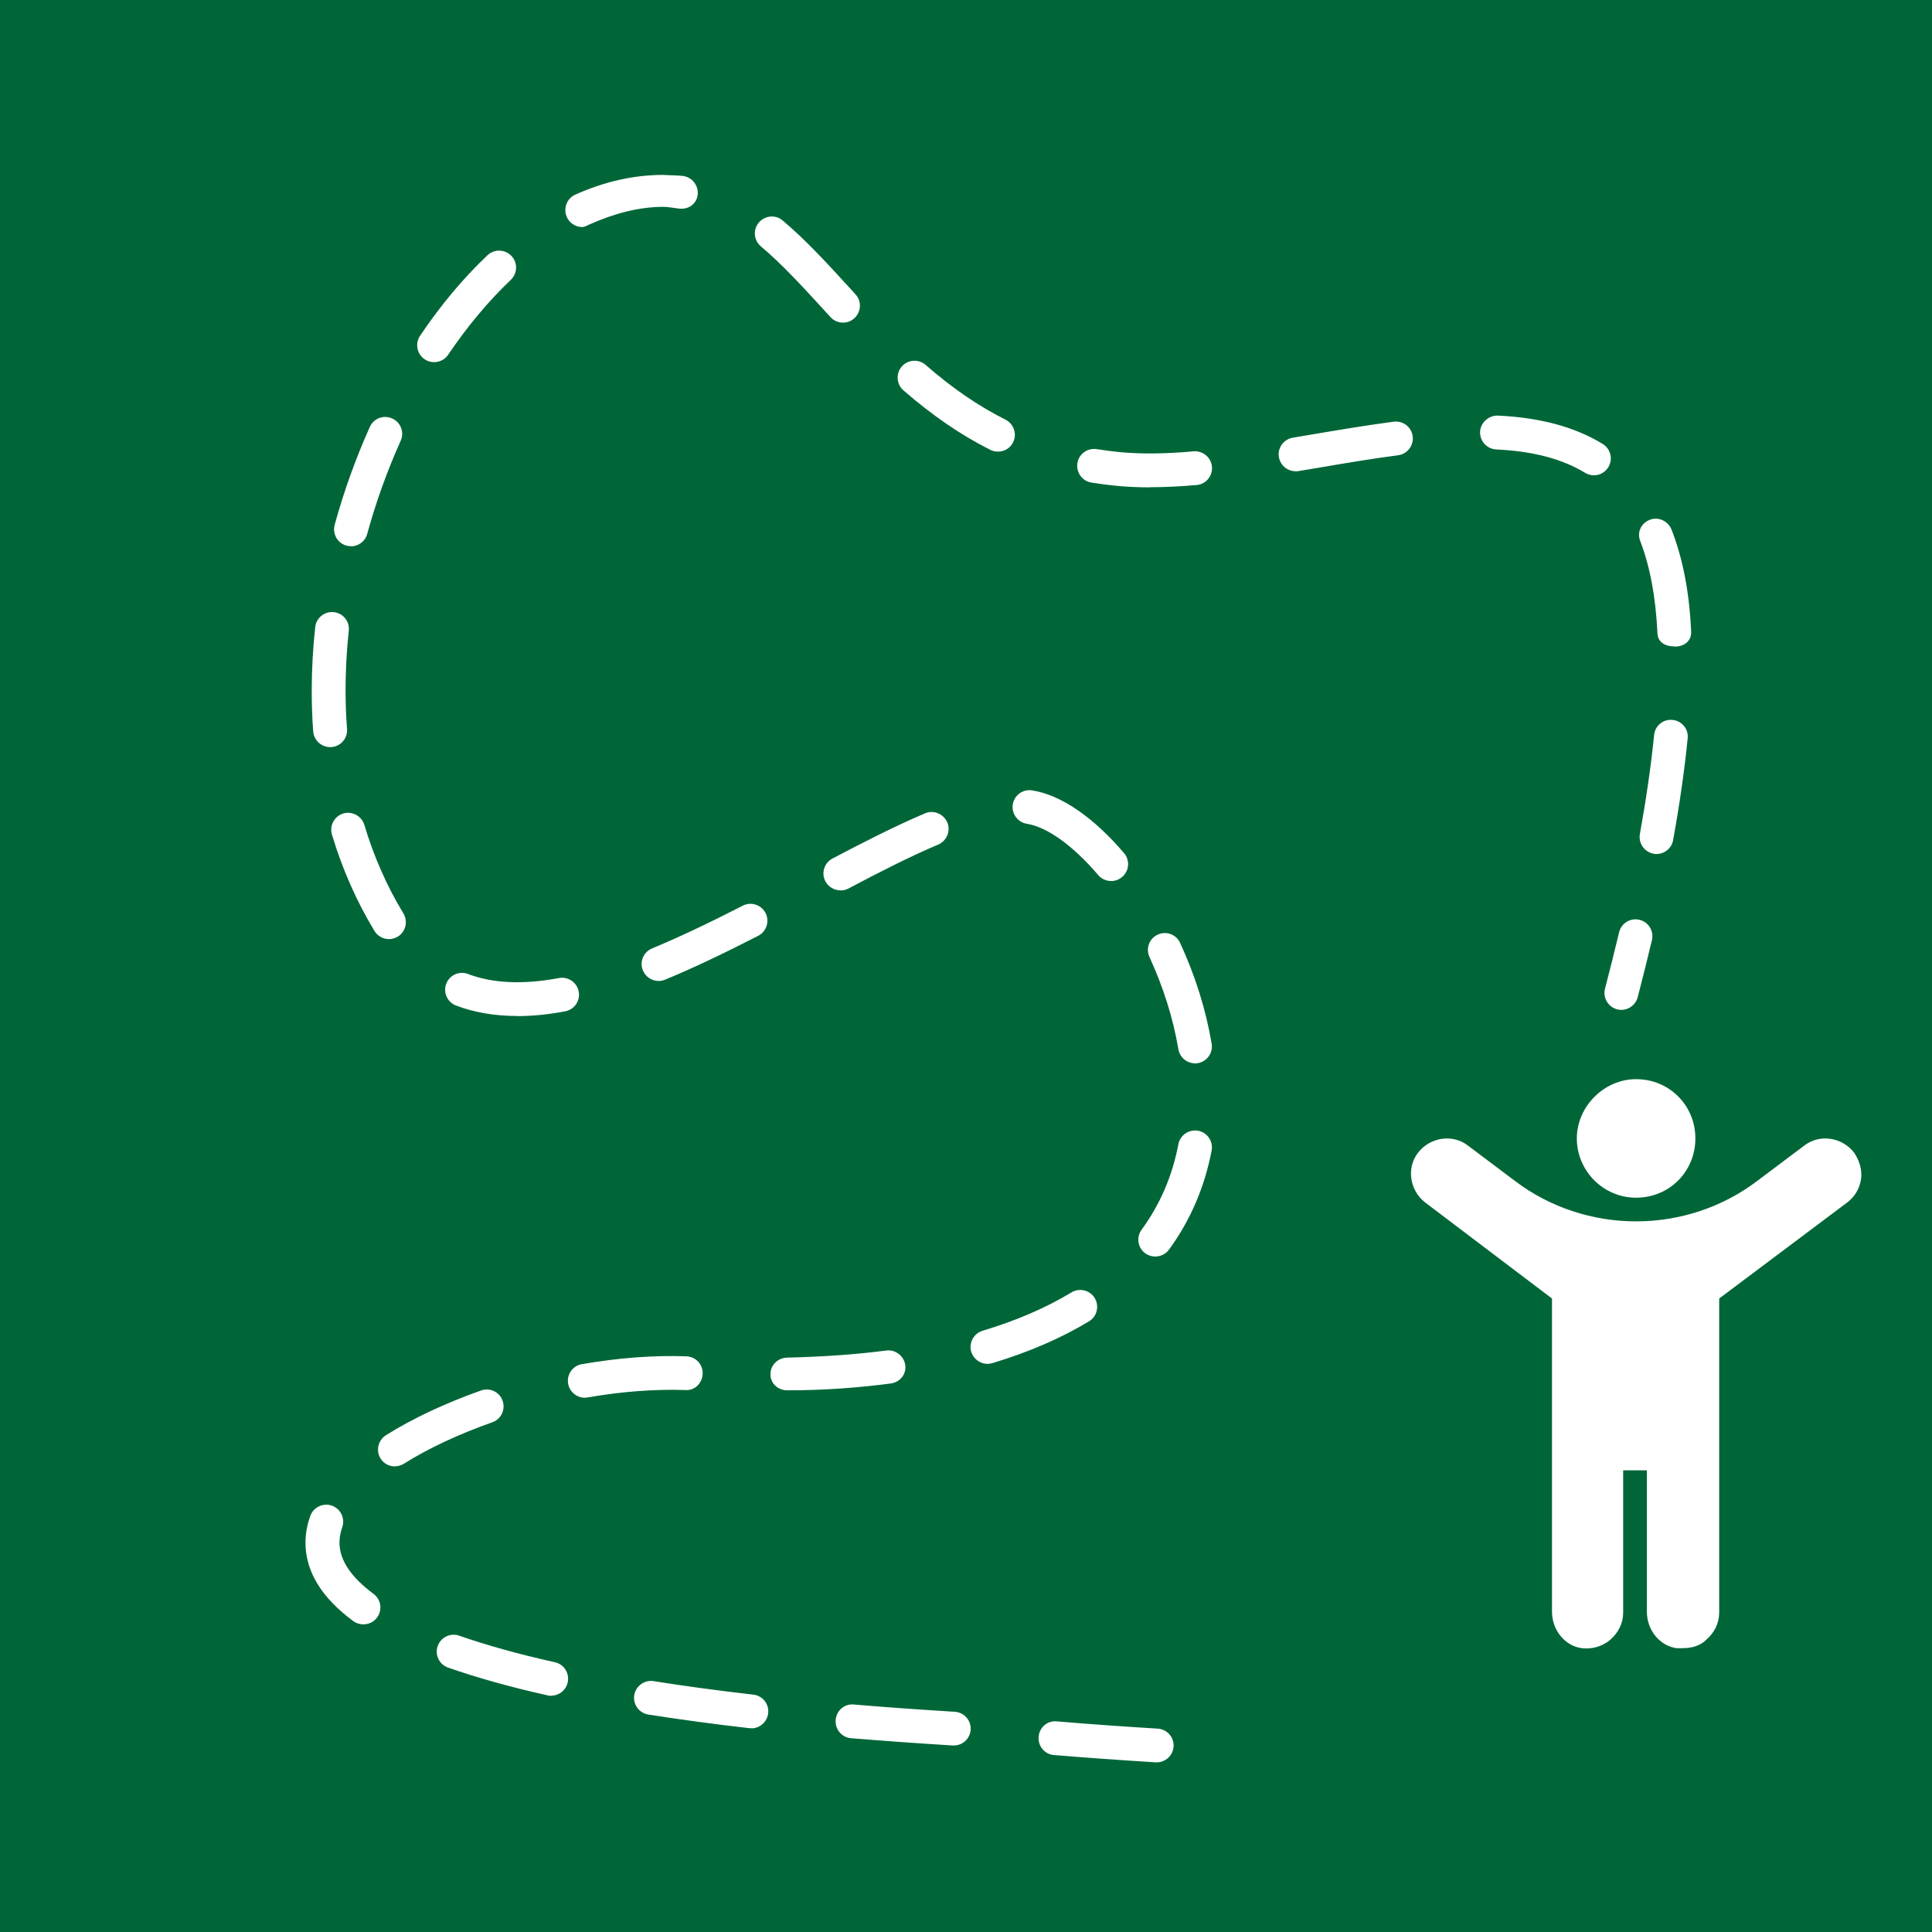
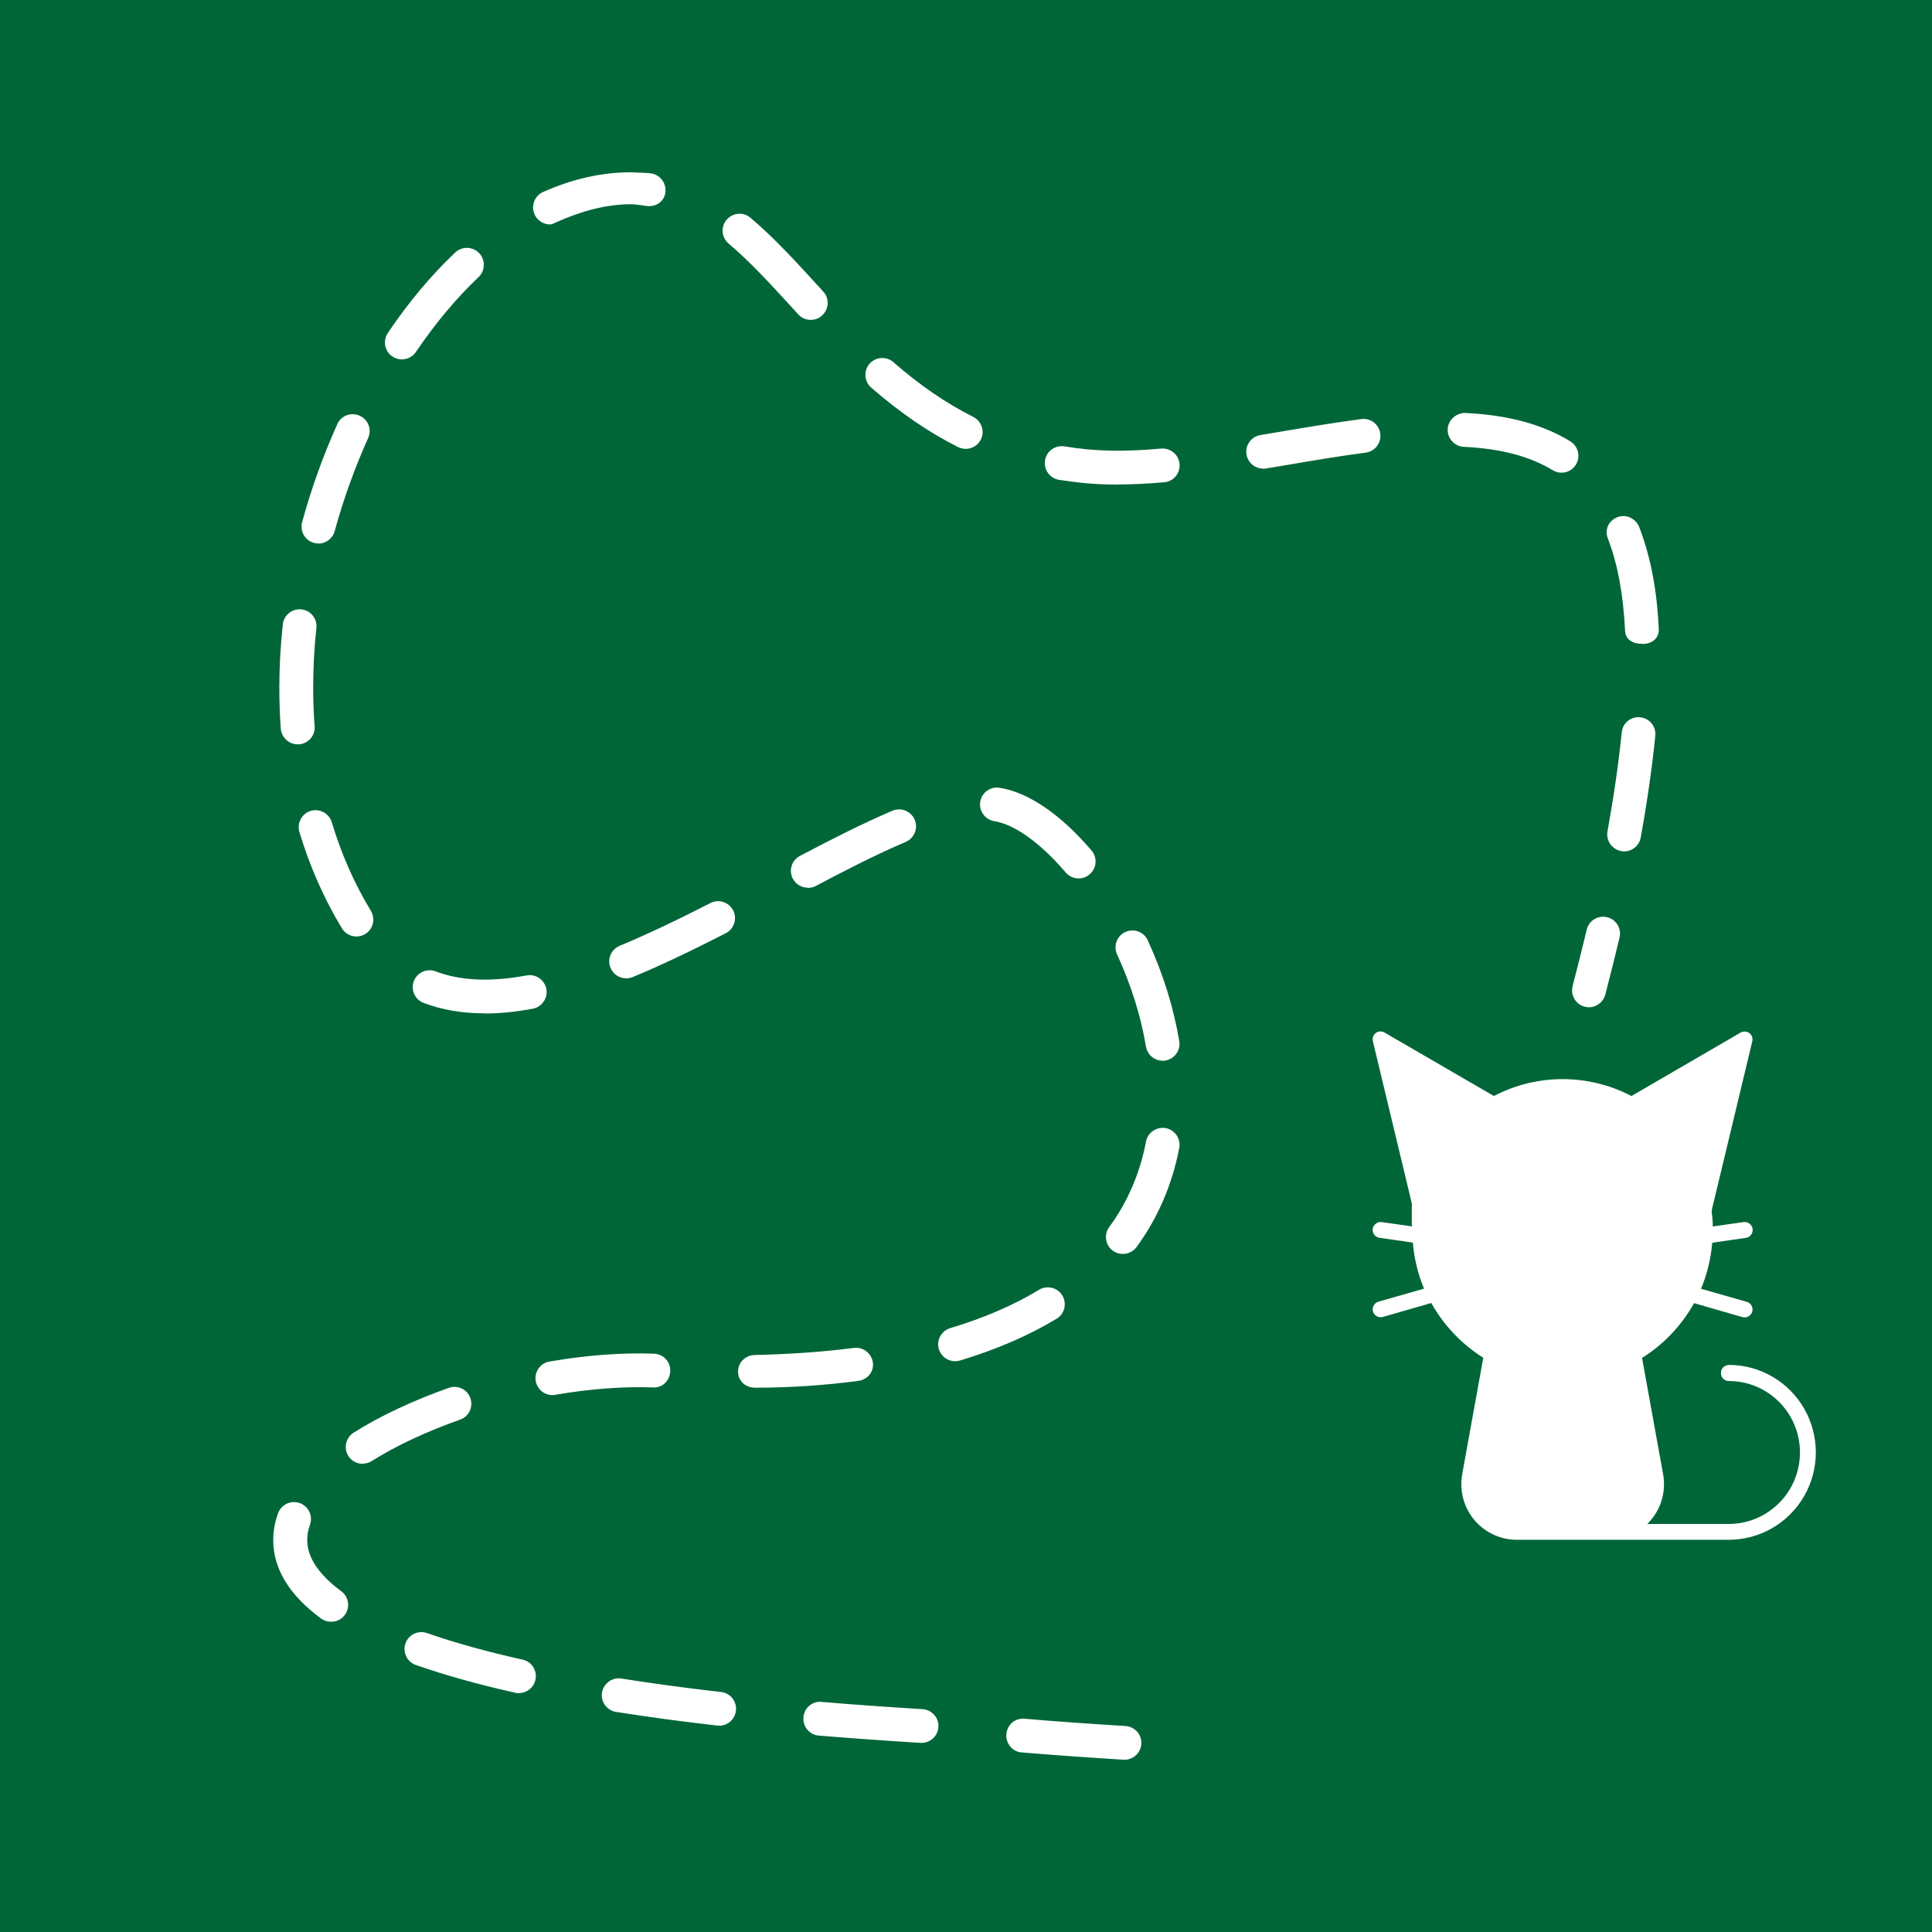
- <svg xmlns="http://www.w3.org/2000/svg" id="Layer_1" viewBox="0 0 133 133">
+ <svg xmlns="http://www.w3.org/2000/svg" viewBox="0 0 133 133">
  <defs>
-     <style>.cls-1{fill:#006638;}.cls-2{fill:#fff;}</style>
+     <style>
+       .cls-1 {
+         fill: #fff;
+       }
+ 
+       .cls-2 {
+         fill: #006638;
+       }
+     </style>
  </defs>
-   <rect class="cls-1" width="133" height="133" />
-   <path class="cls-2" d="M65.65,120.16s-.05,0-.07,0c-2.42-.15-4.77-.32-6.99-.5-.64-.05-1.12-.62-1.06-1.26,.05-.64,.6-1.13,1.26-1.06,2.2,.19,4.54,.35,6.94,.5,.64,.04,1.13,.59,1.09,1.23-.04,.62-.55,1.09-1.16,1.09Zm-13.91-1.19s-.09,0-.14,0c-2.46-.28-4.8-.6-6.97-.94-.63-.1-1.07-.7-.97-1.33,.1-.63,.71-1.07,1.33-.97,2.13,.34,4.44,.65,6.87,.93,.64,.07,1.1,.65,1.02,1.29-.07,.59-.57,1.03-1.15,1.03Zm-13.78-2.23c-.08,0-.17,0-.26-.03-2.57-.57-4.87-1.22-6.85-1.91-.61-.21-.93-.88-.72-1.48,.21-.61,.88-.93,1.48-.72,1.89,.66,4.11,1.28,6.59,1.83,.63,.14,1.02,.76,.88,1.39-.12,.54-.6,.91-1.13,.91Zm-12.96-4.92c-.24,0-.48-.07-.69-.23-2.18-1.61-3.28-3.42-3.28-5.39,0-.61,.11-1.23,.33-1.84,.22-.61,.88-.92,1.49-.71,.61,.22,.92,.88,.71,1.49-.13,.36-.19,.72-.19,1.06,0,1.19,.79,2.37,2.34,3.52,.52,.38,.63,1.11,.25,1.63-.23,.31-.58,.47-.94,.47Zm2.19-10.87c-.39,0-.77-.19-.99-.54-.34-.54-.18-1.26,.37-1.61,1.83-1.15,4.09-2.21,6.55-3.08,.61-.21,1.27,.1,1.48,.71,.21,.61-.1,1.27-.71,1.48-2.29,.81-4.4,1.79-6.08,2.85-.19,.12-.41,.18-.62,.18Zm13.07-4.73c-.56,0-1.05-.4-1.15-.97-.11-.63,.32-1.24,.95-1.34,2.53-.44,4.95-.62,7.19-.54,.64,.02,1.15,.56,1.12,1.2-.02,.64-.54,1.18-1.2,1.12-2.08-.07-4.35,.1-6.72,.51-.07,.01-.13,.02-.2,.02Zm13.94-.51c-.63,0-1.15-.45-1.16-1.08-.02-.64,.49-1.15,1.14-1.17,2.42-.06,4.72-.21,6.83-.49,.63-.08,1.22,.37,1.31,1.01,.08,.64-.37,1.17-1,1.26-2.2,.29-4.58,.47-7.08,.47h-.03Zm13.78-1.82c-.5,0-.96-.33-1.12-.83-.18-.62,.17-1.26,.78-1.45,2.31-.69,4.37-1.58,6.12-2.64,.55-.33,1.27-.16,1.6,.39,.33,.55,.16,1.27-.39,1.6-1.92,1.16-4.16,2.13-6.66,2.88-.11,.03-.22,.05-.33,.05Zm11.55-7.39c-.24,0-.48-.07-.69-.22-.52-.38-.63-1.11-.25-1.63,1.27-1.73,2.12-3.71,2.53-5.88,.12-.63,.73-1.04,1.36-.93,.63,.12,1.05,.73,.93,1.36-.48,2.52-1.47,4.82-2.94,6.83-.23,.31-.58,.47-.94,.47Zm2.74-13.3c-.56,0-1.05-.4-1.15-.97-.36-2.13-1.03-4.26-1.99-6.35-.27-.58-.01-1.28,.57-1.54,.59-.27,1.28-.01,1.54,.57,1.05,2.28,1.78,4.61,2.17,6.94,.11,.63-.32,1.23-.96,1.34-.07,.01-.13,.02-.19,.02Zm-46.68-3.26c-1.53,0-2.94-.24-4.2-.72-.6-.23-.9-.9-.67-1.5,.23-.6,.9-.9,1.5-.67,1.7,.65,3.8,.74,6.26,.28,.63-.12,1.24,.3,1.36,.93s-.3,1.24-.93,1.36c-1.17,.22-2.28,.33-3.31,.33Zm76.03-.42c-.1,0-.2-.01-.3-.04-.62-.16-.99-.8-.83-1.42,.35-1.34,.67-2.63,.97-3.88,.15-.63,.78-1.01,1.4-.86,.63,.15,1.01,.78,.86,1.4-.3,1.27-.63,2.57-.98,3.93-.14,.52-.61,.87-1.12,.87Zm-66.28-1.99c-.46,0-.89-.27-1.08-.72-.25-.59,.03-1.27,.63-1.52,1.8-.75,3.78-1.68,6.24-2.94,.57-.3,1.27-.07,1.57,.5,.29,.57,.07,1.27-.5,1.57-2.52,1.29-4.55,2.25-6.41,3.02-.15,.06-.3,.09-.45,.09Zm-18.56-2.88c-.39,0-.78-.2-1-.56-1.23-2.03-2.22-4.27-2.93-6.64-.18-.62,.17-1.26,.78-1.45,.61-.18,1.26,.17,1.45,.78,.65,2.18,1.56,4.24,2.69,6.1,.33,.55,.16,1.27-.39,1.6-.19,.11-.4,.17-.6,.17Zm31.07-3.36c-.42,0-.82-.23-1.03-.62-.3-.57-.08-1.27,.49-1.57,2.09-1.1,4.3-2.23,6.37-3.11,.59-.25,1.27,.03,1.53,.62,.25,.59-.03,1.27-.62,1.53-1.99,.84-4.15,1.95-6.19,3.03-.17,.09-.36,.13-.54,.13Zm18.64-.64c-.33,0-.66-.14-.89-.41-1.72-2.02-3.51-3.31-4.91-3.53-.63-.1-1.07-.7-.97-1.33,.1-.64,.7-1.07,1.33-.97,1.98,.31,4.22,1.84,6.33,4.32,.42,.49,.36,1.22-.13,1.64-.22,.19-.49,.28-.75,.28Zm37.55-1.86c-.07,0-.14,0-.21-.02-.63-.12-1.05-.72-.94-1.35,.44-2.44,.77-4.73,.98-6.82,.06-.64,.63-1.11,1.27-1.04,.64,.06,1.11,.63,1.04,1.27-.21,2.14-.55,4.5-1,7-.1,.56-.59,.96-1.14,.96Zm-91.32-7.36c-.6,0-1.11-.47-1.16-1.08-.07-.92-.1-1.87-.1-2.82,0-1.43,.08-2.9,.24-4.36,.07-.64,.65-1.1,1.28-1.03,.64,.07,1.1,.64,1.03,1.28-.15,1.38-.22,2.76-.22,4.11,0,.89,.03,1.79,.1,2.65,.05,.64-.43,1.2-1.07,1.25-.03,0-.06,0-.09,0Zm92.54-6.93c-.62,0-1.13-.28-1.16-.9-.12-2.54-.52-4.62-1.19-6.37-.23-.6,.07-1.22,.67-1.45,.6-.23,1.27,.1,1.5,.7,.76,1.98,1.21,4.21,1.34,7,.03,.64-.47,1.03-1.11,1.03h-.06Zm-91.1-6.9c-.1,0-.2-.01-.31-.04-.62-.17-.98-.81-.81-1.43,.63-2.31,1.45-4.58,2.42-6.74,.26-.59,.95-.85,1.54-.58,.59,.26,.85,.95,.58,1.54-.92,2.05-1.7,4.21-2.3,6.4-.14,.52-.61,.86-1.12,.86Zm55.01-4.05c-.83,0-1.62-.04-2.35-.11-.58-.06-1.14-.13-1.69-.22-.63-.1-1.06-.7-.96-1.34,.1-.63,.69-1.06,1.34-.96,.5,.08,1.02,.15,1.54,.2,1.46,.14,3.13,.13,5.12-.05,.63-.05,1.21,.42,1.26,1.06,.06,.64-.42,1.21-1.06,1.26-1.17,.1-2.22,.15-3.21,.15Zm30.56-.83c-.21,0-.41-.05-.61-.17-1.58-.96-3.58-1.49-6.12-1.61-.64-.03-1.14-.58-1.11-1.22,.03-.64,.61-1.13,1.22-1.11,2.94,.14,5.3,.78,7.22,1.95,.55,.34,.72,1.05,.39,1.6-.22,.36-.6,.56-.99,.56Zm-20.54-.28c-.56,0-1.05-.4-1.15-.97-.11-.63,.32-1.23,.96-1.34l1.19-.2c1.89-.32,3.85-.65,5.75-.9,.65-.08,1.22,.36,1.31,1,.08,.64-.36,1.22-1,1.31-1.85,.24-3.79,.57-5.66,.89l-1.2,.2c-.07,0-.13,.02-.19,.02Zm-20.49-1.35c-.18,0-.35-.04-.52-.12-2.05-1.03-4-2.37-5.99-4.1-.48-.42-.53-1.16-.11-1.64,.42-.48,1.16-.53,1.64-.11,1.83,1.6,3.63,2.83,5.5,3.77,.57,.29,.81,.99,.52,1.56-.2,.41-.61,.64-1.04,.64Zm-38.82-6.16c-.22,0-.45-.06-.65-.2-.53-.36-.67-1.08-.31-1.62,1.42-2.11,2.98-3.97,4.64-5.54,.47-.44,1.2-.42,1.65,.05,.44,.47,.42,1.2-.05,1.65-1.53,1.45-2.98,3.19-4.31,5.15-.22,.33-.59,.51-.97,.51Zm28.15-2.72c-.32,0-.63-.13-.86-.38l-.39-.43c-1.52-1.66-2.96-3.23-4.4-4.44-.49-.41-.56-1.15-.14-1.64s1.15-.56,1.64-.14c1.56,1.31,3.05,2.93,4.62,4.65l.39,.43c.44,.47,.4,1.21-.07,1.64-.22,.21-.5,.31-.79,.31Zm-17.95-6.58c-.44,0-.87-.26-1.06-.69-.26-.59,0-1.28,.58-1.54,2.01-.9,4.04-1.36,6.05-1.36,.4,.03,.89,.02,1.34,.07,.64,.07,1.1,.64,1.04,1.28s-.63,1.05-1.28,.97c-.37-.04-.73-.12-1.1-.12h0c-1.67,0-3.39,.46-5.09,1.22-.16,.07-.32,.17-.48,.17Zm39.54,105.69s-.05,0-.07,0c-2.42-.15-4.77-.32-6.99-.5-.64-.05-1.12-.62-1.06-1.26,.05-.64,.6-1.13,1.26-1.06,2.2,.19,4.53,.35,6.94,.5,.64,.04,1.13,.59,1.09,1.23-.04,.62-.55,1.09-1.16,1.09Z" />
-   <g>
-     <path class="cls-2" d="M128.14,80.82c0,.73-.33,1.47-.98,1.96l-8.81,6.61v21.62c0,.73-.33,1.39-.9,1.88-.41,.41-.98,.57-1.63,.57h-.41c-1.14-.16-2.04-1.22-2.04-2.53v-9.71h-1.63v9.79c0,.73-.33,1.39-.9,1.88s-1.31,.65-1.96,.57c-1.14-.16-2.04-1.22-2.04-2.53v-21.54l-8.73-6.61c-1.06-.82-1.31-2.37-.49-3.43,.82-1.06,2.37-1.31,3.43-.49l3.26,2.45c2.36,1.79,5.3,2.77,8.32,2.77s5.96-.98,8.32-2.77l3.26-2.45c1.06-.82,2.61-.57,3.43,.49,.32,.49,.49,.98,.49,1.47h0Z" />
-     <path class="cls-2" d="M116.71,78.37c0,2.28-1.79,4.08-4.08,4.08s-4.08-1.88-4.08-4.08,1.88-4.08,4.08-4.08c2.28,0,4.08,1.8,4.08,4.08Z" />
+   <g id="Layer_1" data-name="Layer 1">
+     <rect class="cls-2" width="133" height="133" />
+     <path class="cls-1" d="M63.43,119.98s-.05,0-.07,0c-2.42-.15-4.77-.32-6.99-.5-.64-.05-1.12-.62-1.06-1.26.05-.64.6-1.13,1.26-1.06,2.2.19,4.54.35,6.94.5.64.04,1.13.59,1.09,1.23-.04.62-.55,1.09-1.16,1.09ZM49.52,118.79s-.09,0-.14,0c-2.46-.28-4.8-.6-6.97-.94-.63-.1-1.07-.7-.97-1.33.1-.63.71-1.07,1.33-.97,2.13.34,4.44.65,6.87.93.64.07,1.1.65,1.02,1.29-.07.59-.57,1.03-1.15,1.03ZM35.74,116.56c-.08,0-.17,0-.26-.03-2.57-.57-4.87-1.22-6.85-1.91-.61-.21-.93-.88-.72-1.48.21-.61.88-.93,1.48-.72,1.89.66,4.11,1.28,6.59,1.83.63.14,1.02.76.88,1.39-.12.54-.6.91-1.13.91ZM22.78,111.64c-.24,0-.48-.07-.69-.23-2.18-1.61-3.28-3.42-3.28-5.39,0-.61.11-1.23.33-1.84.22-.61.88-.92,1.49-.71.61.22.92.88.71,1.49-.13.36-.19.72-.19,1.06,0,1.19.79,2.37,2.34,3.52.52.38.63,1.11.25,1.63-.23.31-.58.47-.94.47ZM24.97,100.77c-.39,0-.77-.19-.99-.54-.34-.54-.18-1.26.37-1.61,1.83-1.15,4.09-2.21,6.55-3.08.61-.21,1.27.1,1.48.71.21.61-.1,1.27-.71,1.48-2.29.81-4.4,1.79-6.08,2.85-.19.12-.41.18-.62.18ZM38.03,96.04c-.56,0-1.05-.4-1.15-.97-.11-.63.32-1.24.95-1.34,2.53-.44,4.95-.62,7.19-.54.64.02,1.15.56,1.12,1.2-.02.64-.54,1.18-1.2,1.12-2.08-.07-4.35.1-6.72.51-.07.01-.13.02-.2.02ZM51.97,95.53c-.63,0-1.15-.45-1.16-1.08-.02-.64.49-1.15,1.14-1.17,2.42-.06,4.72-.21,6.83-.49.63-.08,1.22.37,1.31,1.01.08.64-.37,1.17-1,1.26-2.2.29-4.58.47-7.08.47h-.03ZM65.75,93.71c-.5,0-.96-.33-1.12-.83-.18-.62.17-1.26.78-1.45,2.31-.69,4.37-1.58,6.12-2.64.55-.33,1.27-.16,1.6.39.33.55.16,1.27-.39,1.6-1.92,1.16-4.16,2.13-6.66,2.88-.11.03-.22.05-.33.05ZM77.3,86.32c-.24,0-.48-.07-.69-.22-.52-.38-.63-1.11-.25-1.63,1.27-1.73,2.12-3.71,2.53-5.88.12-.63.73-1.04,1.36-.93.63.12,1.05.73.93,1.36-.48,2.52-1.47,4.82-2.94,6.83-.23.31-.58.47-.94.47ZM80.04,73.02c-.56,0-1.05-.4-1.15-.97-.36-2.13-1.03-4.26-1.99-6.35-.27-.58-.01-1.28.57-1.54.59-.27,1.28-.01,1.54.57,1.05,2.28,1.78,4.61,2.17,6.94.11.63-.32,1.23-.96,1.34-.07.01-.13.02-.19.02ZM33.36,69.76c-1.53,0-2.94-.24-4.2-.72-.6-.23-.9-.9-.67-1.5.23-.6.9-.9,1.5-.67,1.7.65,3.8.74,6.26.28.63-.12,1.24.3,1.36.93s-.3,1.24-.93,1.36c-1.17.22-2.28.33-3.31.33ZM109.39,69.34c-.1,0-.2-.01-.3-.04-.62-.16-.99-.8-.83-1.42.35-1.34.67-2.63.97-3.88.15-.63.78-1.01,1.4-.86.63.15,1.01.78.86,1.4-.3,1.27-.63,2.57-.98,3.93-.14.52-.61.87-1.12.87ZM43.11,67.35c-.46,0-.89-.27-1.08-.72-.25-.59.03-1.27.63-1.52,1.8-.75,3.78-1.68,6.24-2.94.57-.3,1.27-.07,1.57.5.29.57.07,1.27-.5,1.57-2.52,1.29-4.55,2.25-6.41,3.02-.15.06-.3.09-.45.09ZM24.54,64.47c-.39,0-.78-.2-1-.56-1.23-2.03-2.22-4.27-2.93-6.64-.18-.62.17-1.26.78-1.45.61-.18,1.26.17,1.45.78.65,2.18,1.56,4.24,2.69,6.1.33.55.16,1.27-.39,1.6-.19.11-.4.17-.6.17ZM55.61,61.11c-.42,0-.82-.23-1.03-.62-.3-.57-.08-1.27.49-1.57,2.09-1.1,4.3-2.23,6.37-3.11.59-.25,1.27.03,1.53.62.25.59-.03,1.27-.62,1.53-1.99.84-4.15,1.95-6.19,3.03-.17.09-.36.13-.54.13ZM74.25,60.47c-.33,0-.66-.14-.89-.41-1.72-2.02-3.51-3.31-4.91-3.53-.63-.1-1.07-.7-.97-1.33.1-.64.7-1.07,1.33-.97,1.98.31,4.22,1.84,6.33,4.32.42.49.36,1.22-.13,1.64-.22.19-.49.28-.75.28ZM111.81,58.61c-.07,0-.14,0-.21-.02-.63-.12-1.05-.72-.94-1.35.44-2.44.77-4.73.98-6.82.06-.64.63-1.11,1.27-1.04.64.06,1.11.63,1.04,1.27-.21,2.14-.55,4.5-1,7-.1.56-.59.96-1.14.96ZM20.49,51.24c-.6,0-1.11-.47-1.16-1.08-.07-.92-.1-1.87-.1-2.82,0-1.43.08-2.9.24-4.36.07-.64.65-1.1,1.28-1.03.64.07,1.1.64,1.03,1.28-.15,1.38-.22,2.76-.22,4.11,0,.89.03,1.79.1,2.65.05.64-.43,1.2-1.07,1.25-.03,0-.06,0-.09,0ZM113.03,44.32c-.62,0-1.13-.28-1.16-.9-.12-2.54-.52-4.62-1.19-6.37-.23-.6.07-1.22.67-1.45.6-.23,1.27.1,1.5.7.76,1.98,1.21,4.21,1.34,7,.03.64-.47,1.03-1.11,1.03h-.06ZM21.92,37.41c-.1,0-.2-.01-.31-.04-.62-.17-.98-.81-.81-1.43.63-2.31,1.45-4.58,2.42-6.74.26-.59.95-.85,1.54-.58.59.26.85.95.58,1.54-.92,2.05-1.7,4.21-2.3,6.4-.14.52-.61.86-1.12.86ZM76.94,33.36c-.83,0-1.62-.04-2.35-.11-.58-.06-1.14-.13-1.69-.22-.63-.1-1.06-.7-.96-1.34.1-.63.69-1.06,1.34-.96.5.08,1.02.15,1.54.2,1.46.14,3.13.13,5.12-.05.63-.05,1.21.42,1.26,1.06.06.64-.42,1.21-1.06,1.26-1.17.1-2.22.15-3.21.15ZM107.5,32.54c-.21,0-.41-.05-.61-.17-1.58-.96-3.58-1.49-6.12-1.61-.64-.03-1.14-.58-1.11-1.22.03-.64.61-1.13,1.22-1.11,2.94.14,5.3.78,7.22,1.95.55.34.72,1.05.39,1.6-.22.36-.6.56-.99.56ZM86.96,32.26c-.56,0-1.05-.4-1.15-.97-.11-.63.32-1.23.96-1.34l1.19-.2c1.89-.32,3.85-.65,5.75-.9.65-.08,1.22.36,1.31,1,.08.64-.36,1.22-1,1.31-1.85.24-3.79.57-5.66.89l-1.2.2c-.07,0-.13.02-.19.02ZM66.48,30.9c-.18,0-.35-.04-.52-.12-2.05-1.03-4-2.37-5.99-4.1-.48-.42-.53-1.16-.11-1.64.42-.48,1.16-.53,1.64-.11,1.83,1.6,3.63,2.83,5.5,3.77.57.29.81.99.52,1.56-.2.41-.61.64-1.04.64ZM27.66,24.74c-.22,0-.45-.06-.65-.2-.53-.36-.67-1.08-.31-1.62,1.42-2.11,2.98-3.97,4.64-5.54.47-.44,1.2-.42,1.65.05.44.47.42,1.2-.05,1.65-1.53,1.45-2.98,3.19-4.31,5.15-.22.33-.59.51-.97.51ZM55.81,22.02c-.32,0-.63-.13-.86-.38l-.39-.43c-1.52-1.66-2.96-3.23-4.4-4.44-.49-.41-.56-1.15-.14-1.64s1.15-.56,1.64-.14c1.56,1.31,3.05,2.93,4.62,4.65l.39.43c.44.47.4,1.21-.07,1.64-.22.21-.5.31-.79.31ZM37.86,15.45c-.44,0-.87-.26-1.06-.69-.26-.59,0-1.28.58-1.54,2.01-.9,4.04-1.36,6.05-1.36.4.03.89.02,1.34.07.64.07,1.1.64,1.04,1.28s-.63,1.05-1.28.97c-.37-.04-.73-.12-1.1-.12h0c-1.67,0-3.39.46-5.09,1.22-.16.07-.32.17-.48.17ZM77.4,121.14s-.05,0-.07,0c-2.42-.15-4.77-.32-6.99-.5-.64-.05-1.12-.62-1.06-1.26.05-.64.6-1.13,1.26-1.06,2.2.19,4.53.35,6.94.5.64.04,1.13.59,1.09,1.23-.04.62-.55,1.09-1.16,1.09Z" />
+   </g>
+   <g id="Layer_4" data-name="Layer 4">
+     <polygon class="cls-1" points="95 72 97.19 81.84 97.19 84.3 97.84 87.8 99.38 90.87 102.53 93.18 101.65 96.88 101 101 101.2 103.76 102.53 105.18 107.64 105.68 112.27 105.08 113.53 103.18 113.53 100.14 112.54 95.79 112.5 94 114 92 115.53 90.18 117 87 117 84 117.53 80.18 119.45 72.18 116.53 73.18 112.91 75.96 111.06 75.79 107.75 74.91 104.92 75.55 102.53 76.18 95 72" />
+   </g>
+   <g id="Layer_3" data-name="Layer 3">
+     <g>
+       <path class="cls-1" d="M109.74,90.69h.54c.3,0,.54-.24.54-.55s-.24-.55-.54-.55h-.54c-.9,0-1.63-.73-1.63-1.64v-.55h.66c.84,0,1.52-.68,1.52-1.53v-.23h0c0-.84-.68-1.52-1.52-1.52h-2.41c-.84,0-1.52.68-1.52,1.53v.23h0c0,.84.68,1.52,1.52,1.52h.66v.55c0,.91-.73,1.64-1.63,1.64h-.54c-.3,0-.54.24-.54.55s.24.55.54.55h.54c.86,0,1.66-.4,2.18-1.09.51.69,1.32,1.09,2.18,1.09ZM105.93,85.88v-.23h0c0-.24.19-.43.43-.43h2.41,0c.24,0,.43.19.43.43v.23h0c0,.24-.19.43-.43.43h-2.41c-.24,0-.43-.19-.43-.43h0Z" />
+       <path class="cls-1" d="M105.38,82.48c0,.3.24.55.54.55s.54-.24.54-.55c0-1.21-.98-2.19-2.18-2.19s-2.18.98-2.18,2.19c0,.3.24.55.54.55s.54-.24.54-.55c0-.6.49-1.09,1.09-1.09s1.09.49,1.09,1.09Z" />
+       <path class="cls-1" d="M109.2,83.03c.14,0,.28-.06.39-.16s.16-.24.16-.39c0-.6.49-1.09,1.09-1.09s1.09.49,1.09,1.09c0,.3.24.55.54.55s.54-.24.54-.55c0-1.21-.98-2.19-2.18-2.19s-2.18.98-2.18,2.19c0,.14.06.28.16.39s.24.16.39.16h0Z" />
+       <path class="cls-1" d="M119.01,93.97c-.3,0-.54.24-.54.55s.24.55.54.55c2.71,0,4.9,2.2,4.9,4.92s-2.2,4.92-4.9,4.92h-5.61c.09-.09.18-.18.26-.28.73-.87,1.03-2.02.83-3.14l-1.45-8.01c1.49-.93,2.72-2.23,3.58-3.77l3.33.96c.05.01.1.02.15.02.27,0,.5-.2.54-.47.04-.27-.13-.53-.39-.6l-3.15-.9c.42-1.01.68-2.08.77-3.17l2.3-.33c.15-.02.28-.09.37-.21.09-.12.13-.27.11-.41-.02-.15-.1-.28-.22-.37-.12-.09-.27-.12-.41-.1l-2.11.3c0-.37-.04-.73-.08-1.09l2.8-11.66c.05-.21-.03-.43-.2-.56-.17-.13-.41-.14-.6-.04l-7.52,4.37c-2.97-1.55-6.5-1.55-9.47,0l-7.53-4.37c-.19-.11-.42-.1-.6.03-.17.13-.25.35-.2.57l2.8,11.66c-.05.36-.07.73-.08,1.09l-2.11-.3h0c-.3-.04-.57.17-.62.46s.16.58.46.62l2.3.33h0c.09,1.09.35,2.16.77,3.17l-3.14.9c-.26.08-.42.33-.39.6.04.27.27.47.54.47.05,0,.1,0,.15-.02l3.34-.96c.86,1.54,2.09,2.83,3.58,3.77l-1.45,8.01c-.2,1.12.1,2.27.82,3.14.73.87,1.8,1.38,2.93,1.38h6.33s.05,0,.08,0c0,0,.01,0,.02,0h8.17c2.14,0,4.12-1.15,5.19-3.01,1.07-1.86,1.07-4.15,0-6.02-1.07-1.86-3.05-3.01-5.19-3.01h0ZM119.27,72.66l-2.02,8.38c-.37-.99-.88-1.92-1.53-2.75l2.1-3.17c.16-.25.09-.59-.16-.75-.25-.17-.58-.1-.75.14l-1.94,2.91c-.49-.51-1.02-.96-1.6-1.36l5.89-3.42ZM95.86,72.66l5.89,3.42c-.58.4-1.12.85-1.6,1.36l-1.94-2.91c-.17-.24-.5-.31-.75-.14-.25.17-.32.5-.16.75l2.1,3.17c-.65.83-1.16,1.76-1.53,2.75l-2.01-8.38ZM99.6,89.4l3.21-.92h0c.14-.04.27-.13.34-.26.07-.13.09-.28.05-.42-.04-.14-.14-.26-.27-.33-.13-.07-.28-.08-.42-.04l-3.42.98h0c-.38-.86-.62-1.77-.73-2.71l4.22.61c.3.04.57-.17.62-.46.04-.3-.16-.58-.46-.62l-4.43-.64c.02-1.91.63-3.77,1.74-5.33l.53.79c.17.25.51.32.76.15.25-.17.32-.51.15-.76l-.71-1.07c1.75-1.91,4.21-3,6.8-3s5.05,1.09,6.8,3l-.71,1.07c-.17.25-.1.59.15.76.25.17.59.1.76-.15l.53-.79c1.12,1.55,1.73,3.41,1.74,5.33l-4.43.64h0c-.29.05-.49.32-.45.62.04.29.31.5.6.47l4.22-.61c-.1.94-.35,1.85-.73,2.71l-3.42-.98h0c-.14-.04-.29-.02-.42.05-.13.07-.22.19-.26.33-.04.14-.02.29.05.42.07.13.19.22.33.26l3.21.92c-1.66,2.83-4.69,4.57-7.96,4.57s-6.3-1.74-7.96-4.57h0ZM107.56,95.61c.22,0,.42.13.5.34.08.2.04.44-.12.6-.16.16-.39.2-.59.12-.2-.08-.34-.28-.34-.51,0-.3.24-.55.54-.55h0ZM102.31,103.92c-.52-.62-.73-1.44-.59-2.24l1.39-7.65c1.04.5,2.16.83,3.31.96-.47.47-.61,1.17-.36,1.79.25.61.85,1.01,1.51,1.01s1.26-.4,1.51-1.01c.25-.62.11-1.32-.36-1.79,1.15-.13,2.27-.46,3.31-.96l1.39,7.65c.14.8-.07,1.62-.59,2.24-.52.62-1.28.98-2.09.98h-.94l.5-5.97c.02-.3-.2-.57-.5-.59-.14-.02-.29.03-.4.12-.11.09-.18.23-.19.38l-.5,6.06h-2.27l-.5-6.06c0-.14-.08-.28-.19-.37-.11-.09-.25-.14-.4-.12-.14.01-.28.08-.37.19-.09.11-.14.25-.13.4l.5,5.97h-.94c-.81,0-1.57-.36-2.09-.98h0Z" />
+     </g>
  </g>
</svg>
